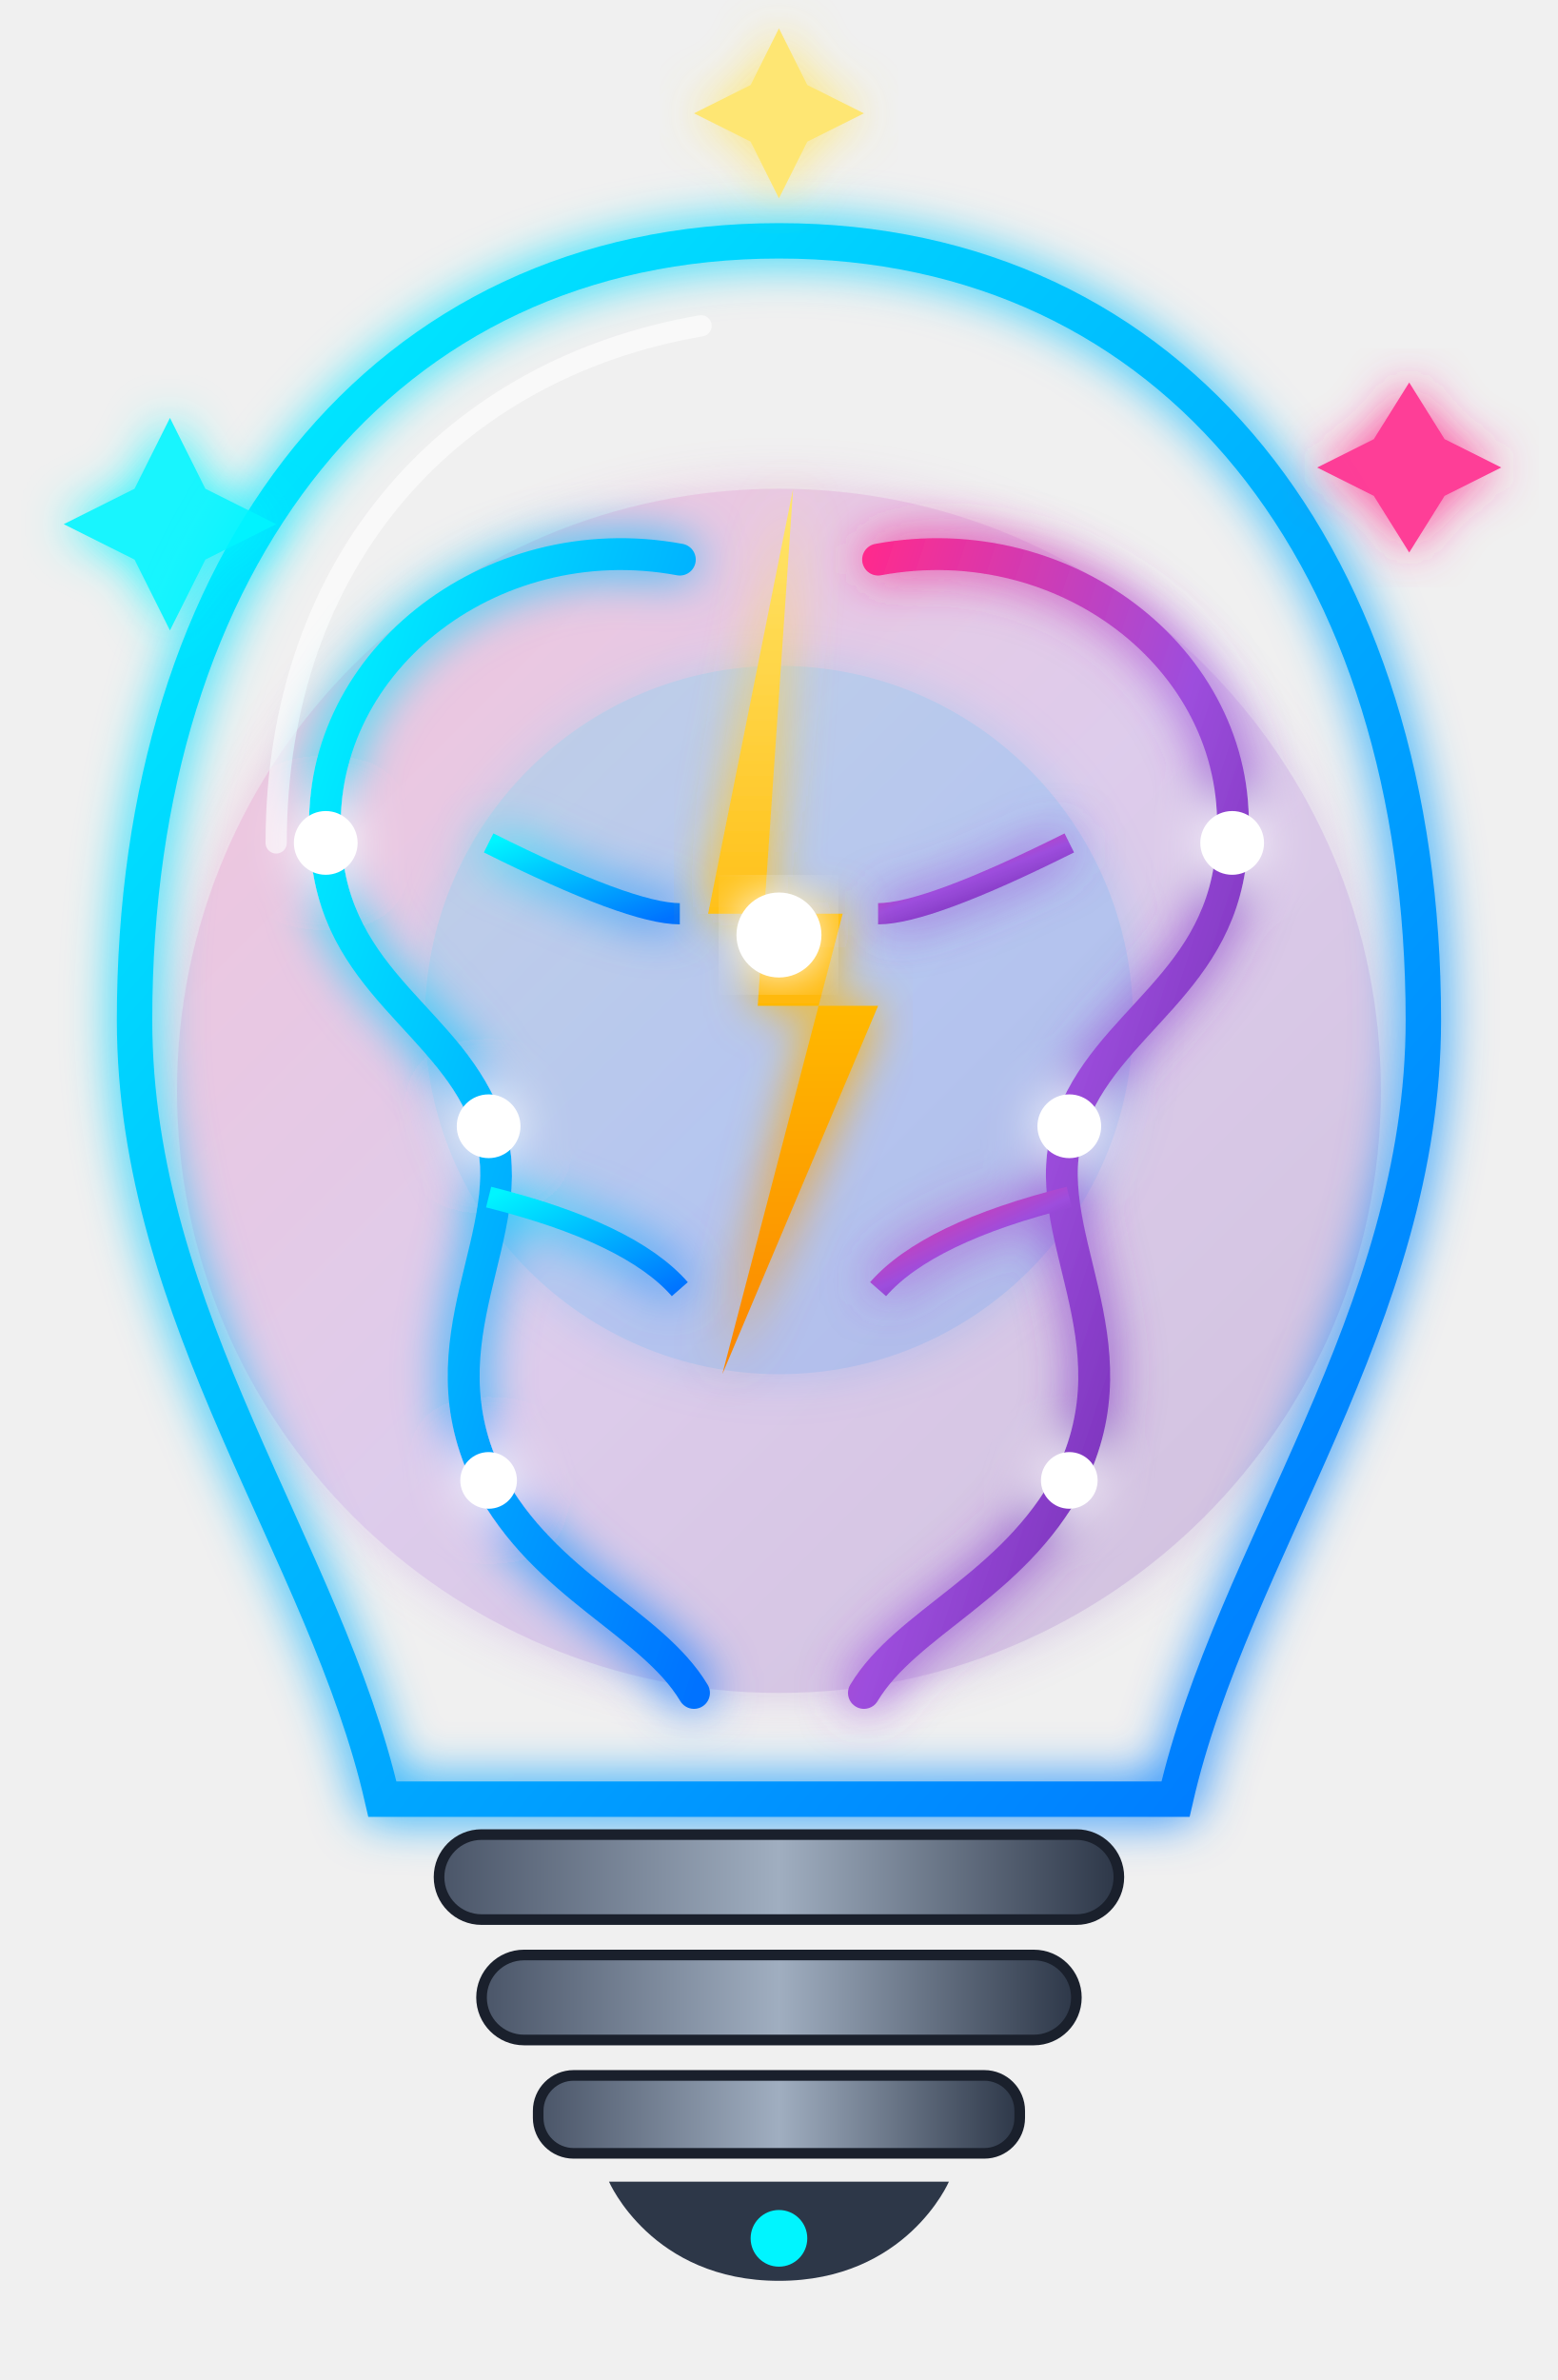
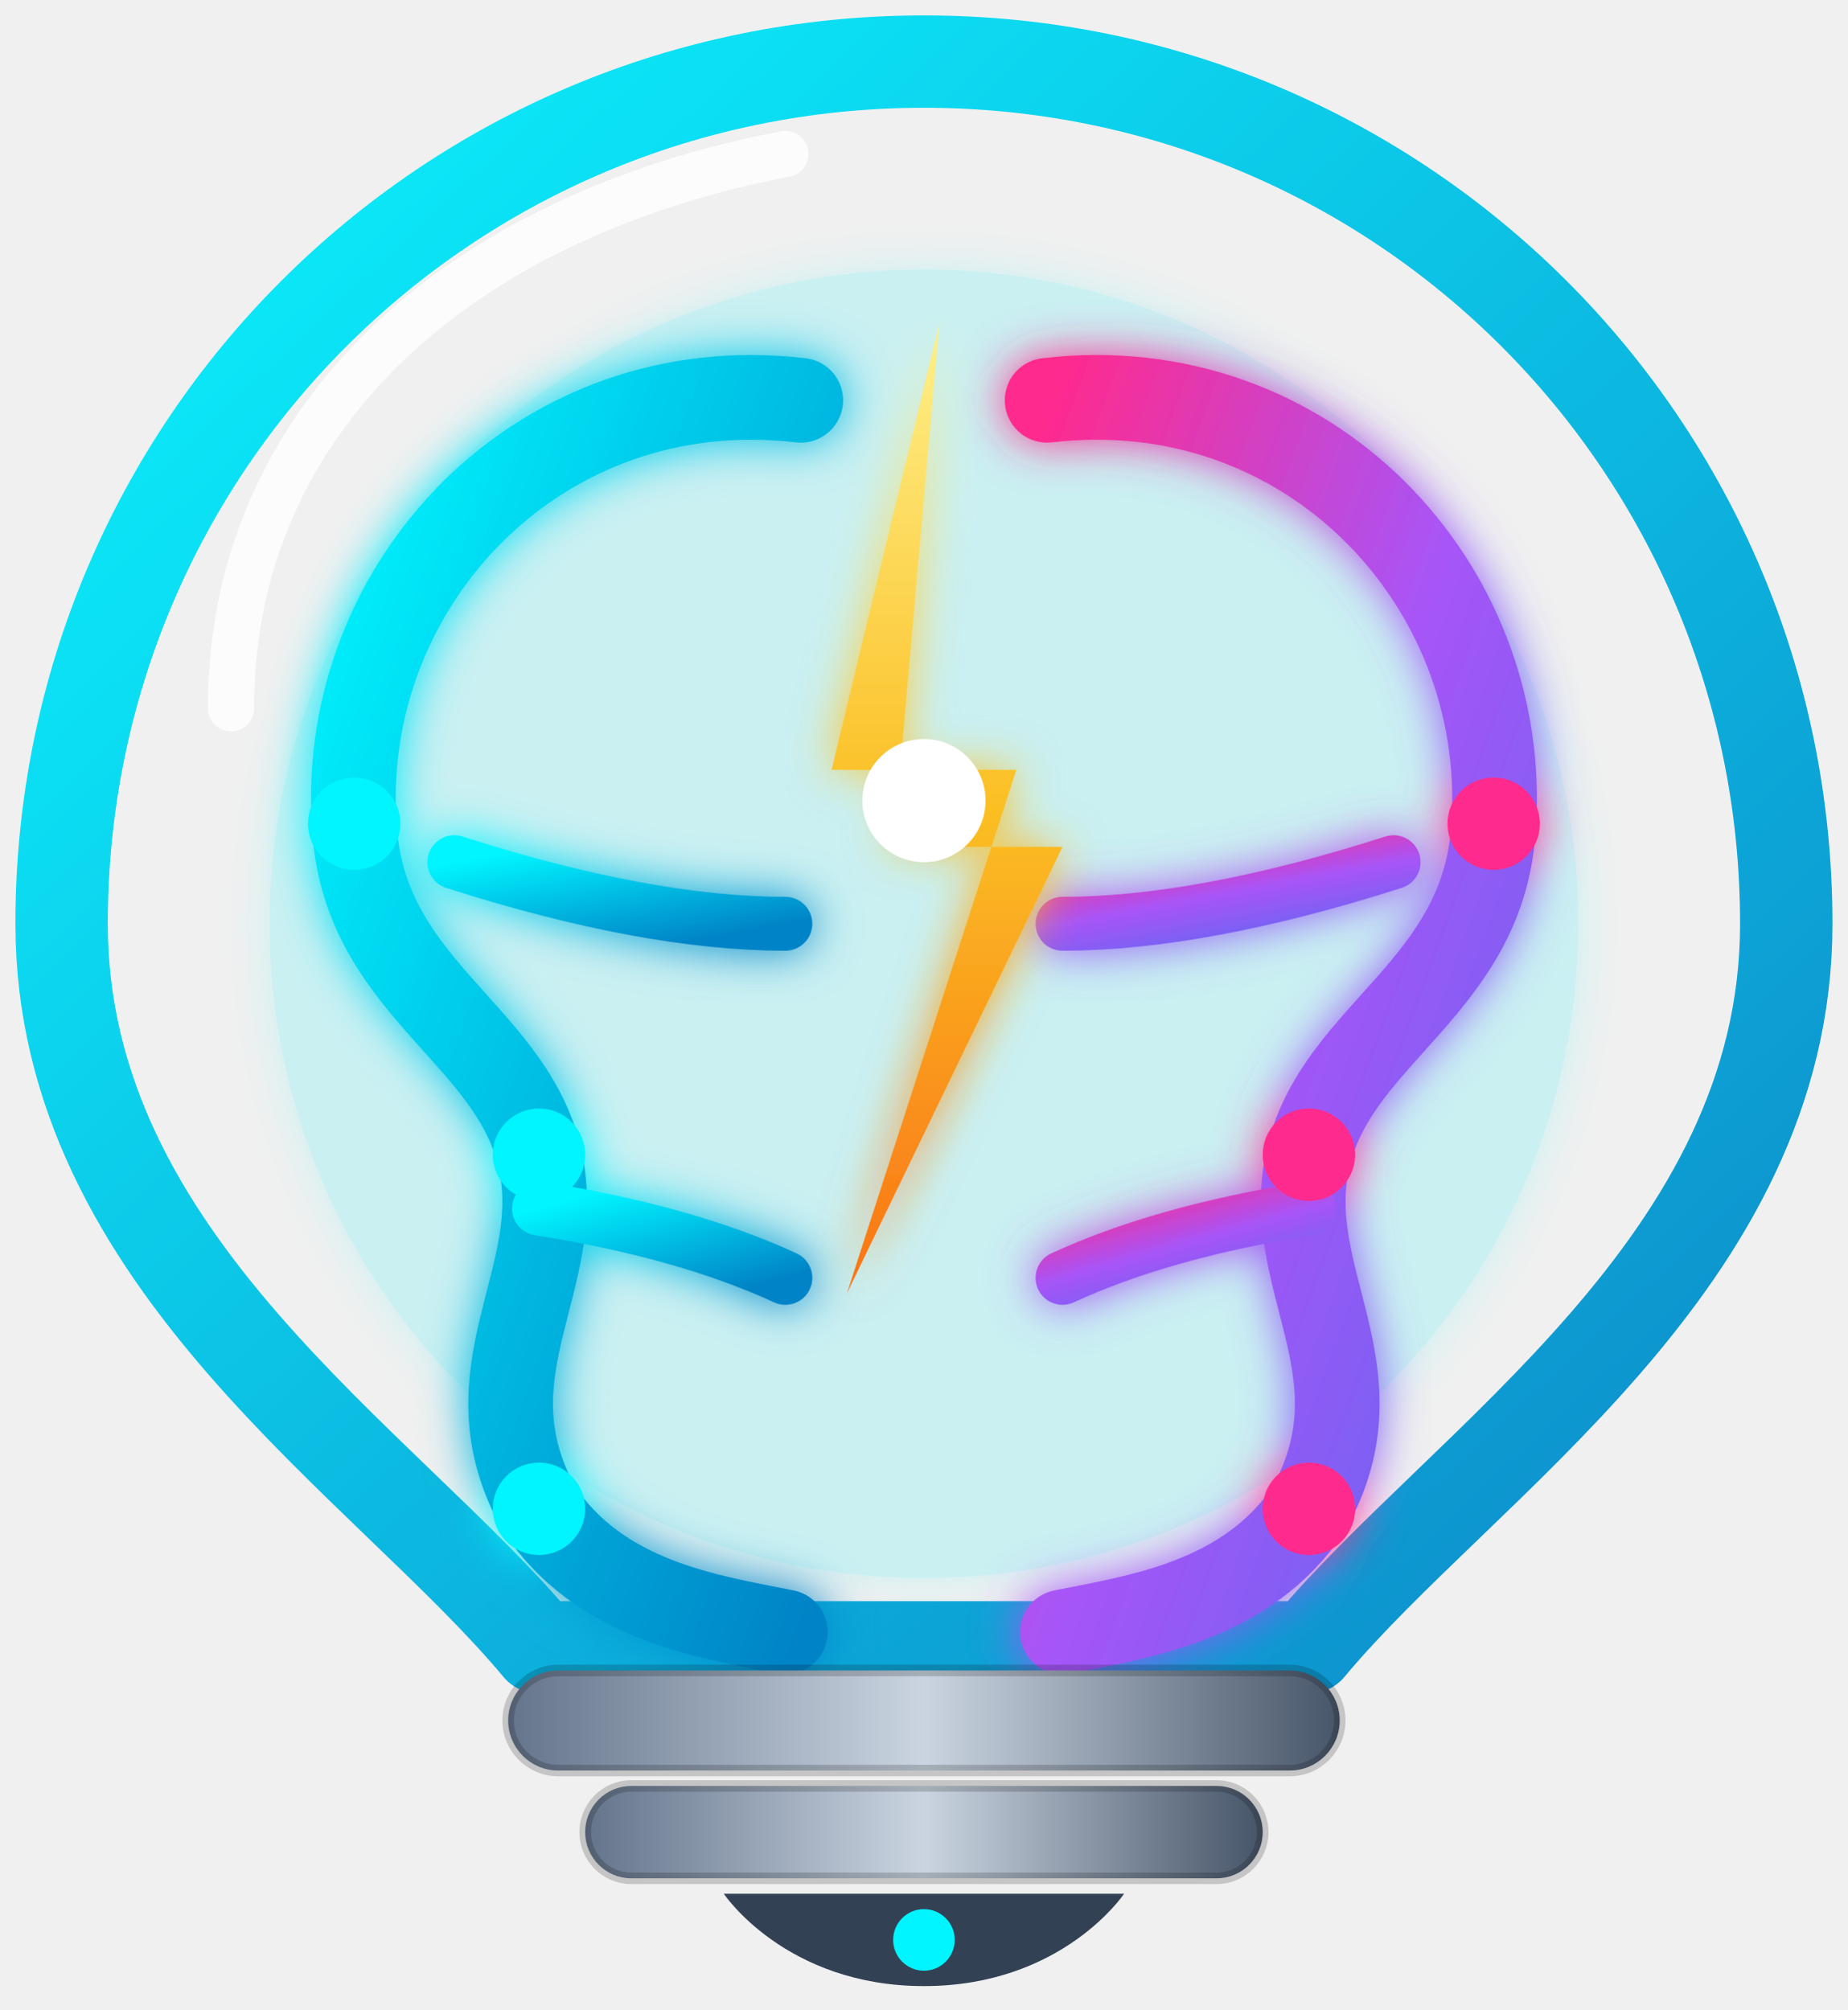
- <svg xmlns="http://www.w3.org/2000/svg" viewBox="146 66 220 336" width="100%" height="100%" style="display:block; overflow:visible;">
+ <svg xmlns="http://www.w3.org/2000/svg" viewBox="136 58 240 261" width="100%" height="100%">
  <defs>
    <linearGradient id="neonCyan_logo" x1="0%" y1="0%" x2="100%" y2="100%">
      <stop offset="0%" stop-color="#00f5ff" />
-       <stop offset="100%" stop-color="#0072ff" />
+       <stop offset="100%" stop-color="#0284c7" />
    </linearGradient>
    <linearGradient id="neonPurple_logo" x1="0%" y1="0%" x2="100%" y2="100%">
      <stop offset="0%" stop-color="#ff2a8d" />
-       <stop offset="50%" stop-color="#9d4edd" />
-       <stop offset="100%" stop-color="#5a189a" />
+       <stop offset="50%" stop-color="#a855f7" />
+       <stop offset="100%" stop-color="#6366f1" />
    </linearGradient>
    <linearGradient id="bulbAmber_logo" x1="0%" y1="0%" x2="0%" y2="100%">
-       <stop offset="0%" stop-color="#ffe66d" />
-       <stop offset="60%" stop-color="#ffb703" />
-       <stop offset="100%" stop-color="#fb8500" />
+       <stop offset="0%" stop-color="#fef08a" />
+       <stop offset="50%" stop-color="#fbbf24" />
+       <stop offset="100%" stop-color="#f97316" />
    </linearGradient>
    <linearGradient id="metalBase_logo" x1="0%" y1="0%" x2="100%" y2="0%">
-       <stop offset="0%" stop-color="#4a5568" />
-       <stop offset="50%" stop-color="#a0aec0" />
-       <stop offset="100%" stop-color="#2d3748" />
+       <stop offset="0%" stop-color="#64748b" />
+       <stop offset="50%" stop-color="#cbd5e1" />
+       <stop offset="100%" stop-color="#475569" />
    </linearGradient>
    <filter id="glow_logo" x="-20%" y="-20%" width="140%" height="140%">
-       <feGaussianBlur stdDeviation="3.5" result="blur" />
+       <feGaussianBlur stdDeviation="3" result="blur" />
      <feMerge>
        <feMergeNode in="blur" />
        <feMergeNode in="SourceGraphic" />
      </feMerge>
    </filter>
  </defs>
-   <circle cx="256" cy="220" r="85" fill="url(#neonPurple_logo)" opacity="0.22" filter="url(#glow_logo)" />
-   <circle cx="256" cy="210" r="50" fill="url(#neonCyan_logo)" opacity="0.18" filter="url(#glow_logo)" />
-   <path d="M165 210 C165 145, 200 100, 256 100 C312 100, 347 145, 347 210 C347 252, 320 285, 312 320 L200 320 C192 285, 165 252, 165 210 Z" fill="none" stroke="url(#neonCyan_logo)" stroke-width="5" filter="url(#glow_logo)" />
-   <path d="M185 185 C185 145, 210 118, 245 112" fill="none" stroke="#ffffff" stroke-width="3" stroke-linecap="round" opacity="0.6" />
+   <circle cx="256" cy="178" r="85" fill="#00f5ff" opacity="0.16" filter="url(#glow_logo)" />
+   <path d="M 144 178 C 144 116, 194 66, 256 66 C 318 66, 368 116, 368 178 C 368 222, 326 248, 306 272 L 206 272 C 186 248, 144 222, 144 178 Z" fill="none" stroke="url(#neonCyan_logo)" stroke-width="12" stroke-linejoin="round" opacity="0.95" />
+   <path d="M 166 150 C 166 112, 196 86, 238 78" fill="none" stroke="#ffffff" stroke-width="6" stroke-linecap="round" opacity="0.8" />
  <g filter="url(#glow_logo)">
-     <path d="M 242 145 C 215 140, 190 160, 192 185 C 193 205, 210 210, 215 225 C 220 240, 205 255, 215 275 C 223 290, 238 295, 244 305" fill="none" stroke="url(#neonCyan_logo)" stroke-width="4.5" stroke-linecap="round" />
-     <path d="M 215 185 Q 235 195 242 195" fill="none" stroke="url(#neonCyan_logo)" stroke-width="3" />
-     <path d="M 215 235 Q 235 240 242 248" fill="none" stroke="url(#neonCyan_logo)" stroke-width="3" />
-     <circle cx="192" cy="185" r="4.5" fill="#ffffff" />
-     <circle cx="215" cy="225" r="4.5" fill="#ffffff" />
-     <circle cx="215" cy="275" r="4" fill="#ffffff" />
+     <path d="M 240 110 C 206 106, 180 134, 182 165 C 183 186, 202 192, 206 208 C 210 224, 196 236, 206 254 C 214 266, 228 268, 238 270" fill="none" stroke="url(#neonCyan_logo)" stroke-width="11" stroke-linecap="round" />
+     <path d="M 195 170 Q 220 178 238 178" fill="none" stroke="url(#neonCyan_logo)" stroke-width="7" stroke-linecap="round" />
+     <path d="M 206 215 Q 225 218 238 224" fill="none" stroke="url(#neonCyan_logo)" stroke-width="7" stroke-linecap="round" />
+     <circle cx="182" cy="165" r="6" fill="#00f5ff" />
+     <circle cx="206" cy="208" r="6" fill="#00f5ff" />
+     <circle cx="206" cy="254" r="6" fill="#00f5ff" />
  </g>
  <g filter="url(#glow_logo)">
-     <path d="M 270 145 C 297 140, 322 160, 320 185 C 319 205, 302 210, 297 225 C 292 240, 307 255, 297 275 C 289 290, 274 295, 268 305" fill="none" stroke="url(#neonPurple_logo)" stroke-width="4.5" stroke-linecap="round" />
-     <path d="M 297 185 Q 277 195 270 195" fill="none" stroke="url(#neonPurple_logo)" stroke-width="3" />
-     <path d="M 297 235 Q 277 240 270 248" fill="none" stroke="url(#neonPurple_logo)" stroke-width="3" />
-     <circle cx="320" cy="185" r="4.5" fill="#ffffff" />
-     <circle cx="297" cy="225" r="4.5" fill="#ffffff" />
-     <circle cx="297" cy="275" r="4" fill="#ffffff" />
+     <path d="M 272 110 C 306 106, 332 134, 330 165 C 329 186, 310 192, 306 208 C 302 224, 316 236, 306 254 C 298 266, 284 268, 274 270" fill="none" stroke="url(#neonPurple_logo)" stroke-width="11" stroke-linecap="round" />
+     <path d="M 317 170 Q 292 178 274 178" fill="none" stroke="url(#neonPurple_logo)" stroke-width="7" stroke-linecap="round" />
+     <path d="M 306 215 Q 287 218 274 224" fill="none" stroke="url(#neonPurple_logo)" stroke-width="7" stroke-linecap="round" />
+     <circle cx="330" cy="165" r="6" fill="#ff2a8d" />
+     <circle cx="306" cy="208" r="6" fill="#ff2a8d" />
+     <circle cx="306" cy="254" r="6" fill="#ff2a8d" />
  </g>
  <g filter="url(#glow_logo)">
-     <path d="M 258 135 L 246 195 L 265 195 L 248 260 L 270 208 L 253 208 Z" fill="url(#bulbAmber_logo)" />
+     <path d="M 258 100 L 244 158 L 268 158 L 246 226 L 274 168 L 252 168 Z" fill="url(#bulbAmber_logo)" />
  </g>
-   <circle cx="256" cy="198" r="6" fill="#ffffff" filter="url(#glow_logo)" />
-   <g>
-     <rect x="208" y="325" width="96" height="12" rx="6" fill="url(#metalBase_logo)" stroke="#1a202c" stroke-width="1.5" />
-     <rect x="214" y="342" width="84" height="12" rx="6" fill="url(#metalBase_logo)" stroke="#1a202c" stroke-width="1.5" />
-     <rect x="222" y="359" width="68" height="11" rx="5" fill="url(#metalBase_logo)" stroke="#1a202c" stroke-width="1.5" />
-     <path d="M232 374 C232 374, 238 388, 256 388 C274 388, 280 374, 280 374 Z" fill="#2d3748" />
-     <circle cx="256" cy="382" r="4" fill="#00f5ff" />
-   </g>
-   <path d="M 170 125 L 175 135 L 185 140 L 175 145 L 170 155 L 165 145 L 155 140 L 165 135 Z" fill="#00f5ff" opacity="0.9" filter="url(#glow_logo)" />
-   <path d="M 345 120 L 350 128 L 358 132 L 350 136 L 345 144 L 340 136 L 332 132 L 340 128 Z" fill="#ff2a8d" opacity="0.9" filter="url(#glow_logo)" />
-   <path d="M 256 70 L 260 78 L 268 82 L 260 86 L 256 94 L 252 86 L 244 82 L 252 78 Z" fill="#ffe66d" opacity="0.95" filter="url(#glow_logo)" />
+   <circle cx="256" cy="162" r="8" fill="#ffffff" />
+   <rect x="202" y="275" width="108" height="13" rx="6.5" fill="url(#metalBase_logo)" stroke="rgba(0,0,0,0.18)" stroke-width="1.5" />
+   <rect x="212" y="290" width="88" height="12" rx="6" fill="url(#metalBase_logo)" stroke="rgba(0,0,0,0.18)" stroke-width="1.5" />
+   <path d="M 230 304 C 230 304, 238 316, 256 316 C 274 316, 282 304, 282 304 Z" fill="#334155" />
+   <circle cx="256" cy="310" r="4" fill="#00f5ff" />
</svg>
